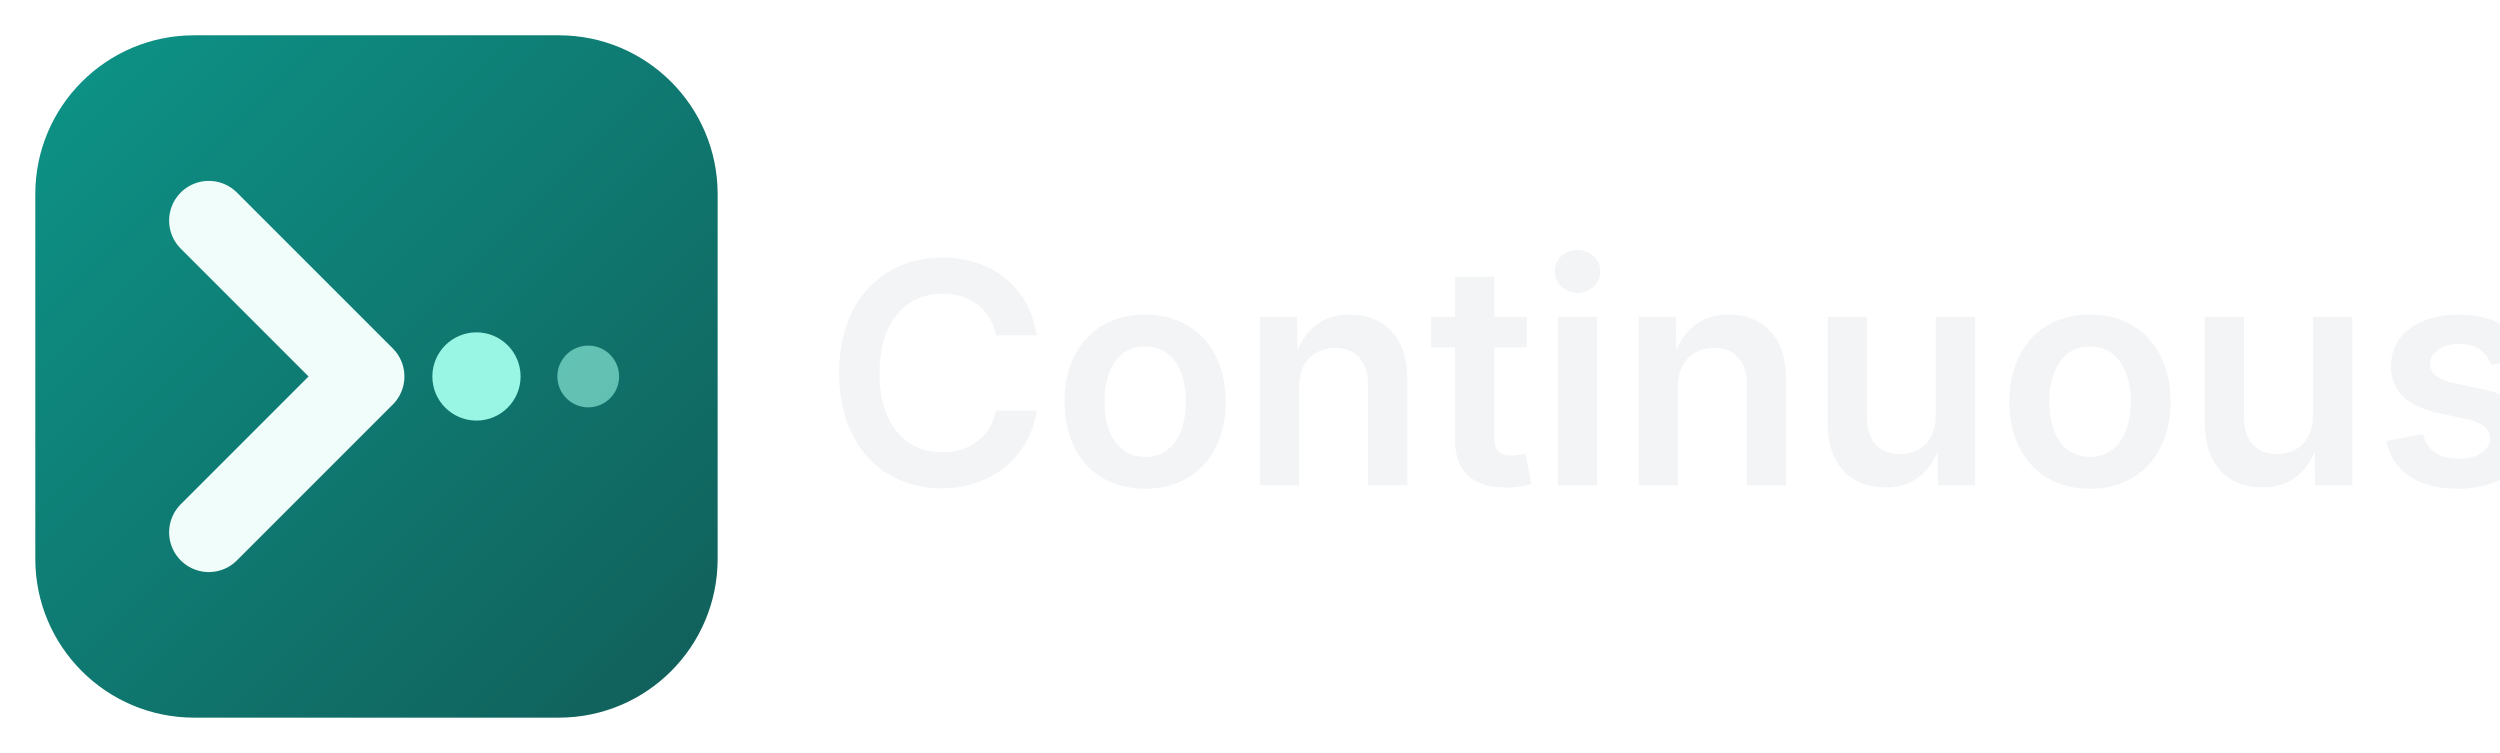
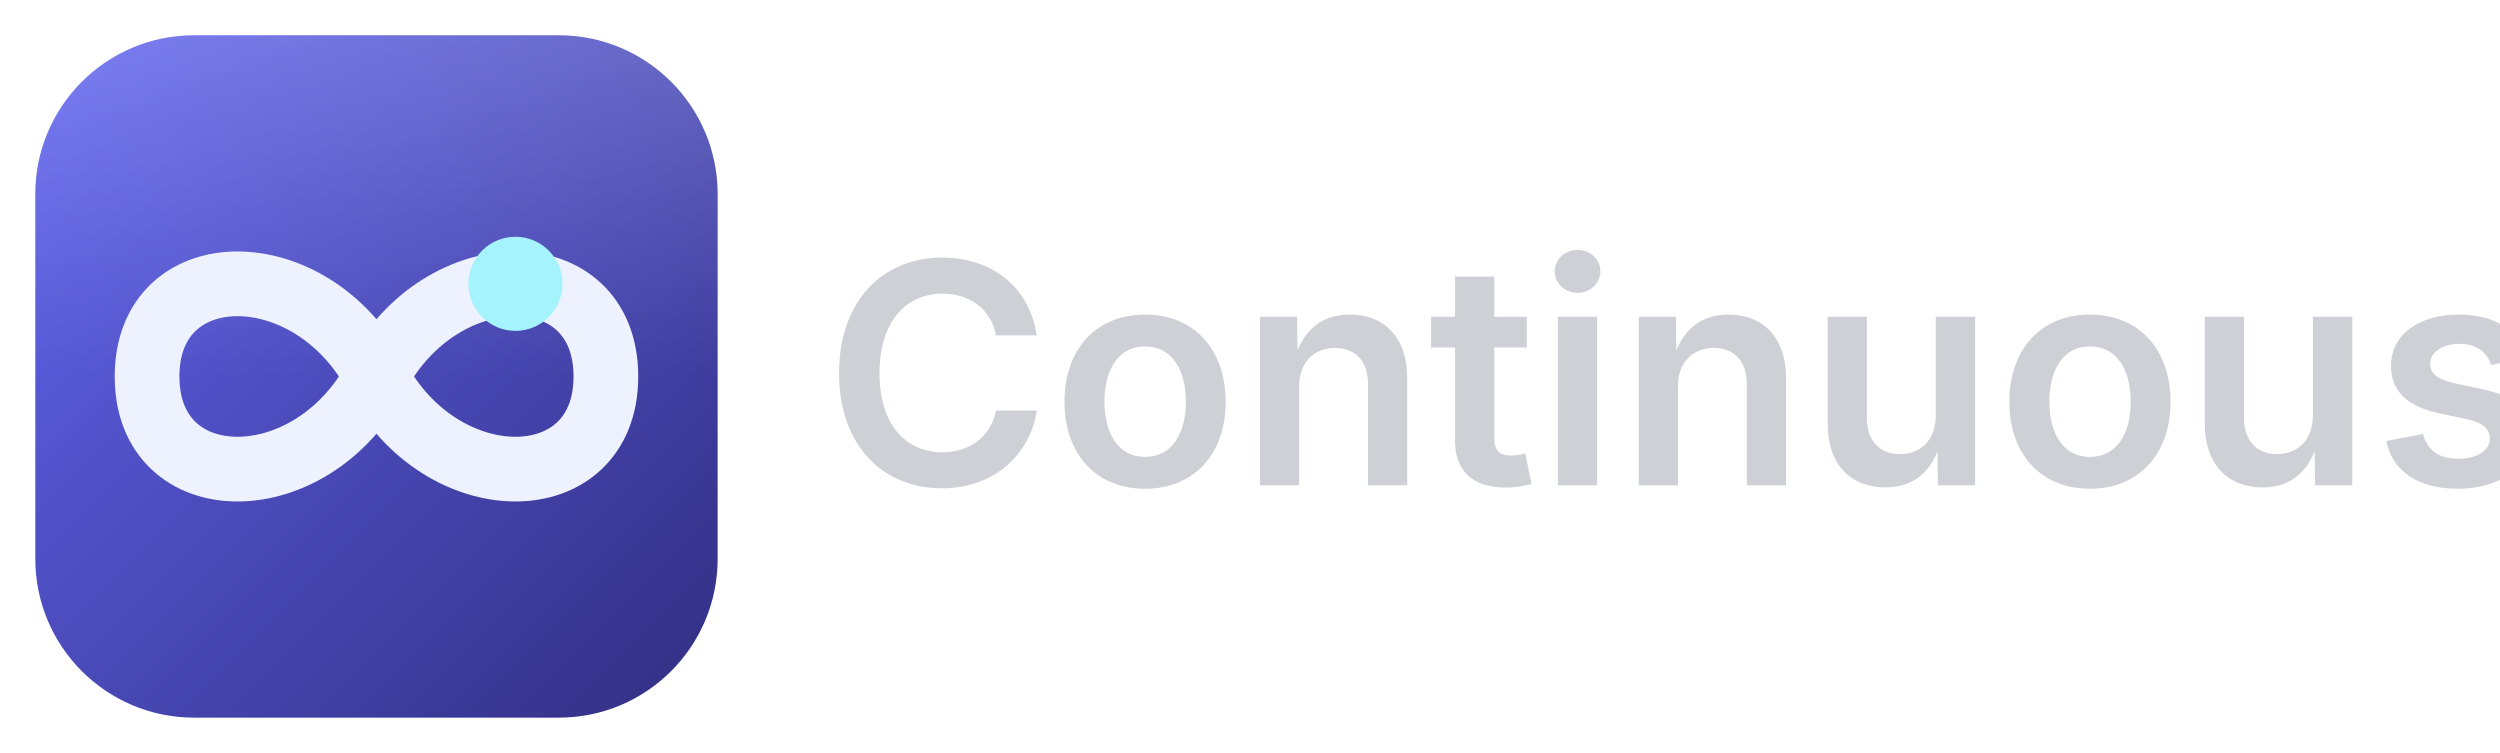
<svg xmlns="http://www.w3.org/2000/svg" viewBox="0 0 1700 512" width="1700" height="512" role="img" aria-label="Continuous">
  <defs>
    <linearGradient id="bg" x1="0" y1="0" x2="1" y2="1">
-       <stop offset="0" stop-color="#0D9488" />
-       <stop offset="1" stop-color="#115E59" />
+       <stop offset="0" stop-color="#6366F1" />
+       <stop offset="1" stop-color="#312E81" />
+     </linearGradient>
+     <linearGradient id="shine" x1="0" y1="0" x2="0" y2="1">
+       <stop offset="0" stop-color="#FFFFFF" stop-opacity="0.16" />
+       <stop offset="0.5" stop-color="#FFFFFF" stop-opacity="0" />
    </linearGradient>
  </defs>
  <rect x="24" y="24" width="464" height="464" rx="108" fill="url(#bg)" />
-   <path d="M142 150 L248 256 L142 362" fill="none" stroke="#F0FDFA" stroke-width="54" stroke-linecap="round" stroke-linejoin="round" />
-   <circle cx="324" cy="256" r="30" fill="#99F6E4" />
-   <circle cx="400" cy="256" r="21" fill="#99F6E4" fill-opacity="0.6" />
-   <text x="560" y="330" fill="#F3F4F6" font-family="system-ui, -apple-system, 'Segoe UI', sans-serif" font-size="210" font-weight="600">Continuous</text>
+   <rect x="24" y="24" width="464" height="464" rx="108" fill="url(#shine)" />
+   <path d="M256 256 C300 172 412 172 412 256 C412 340 300 340 256 256 C212 172 100 172 100 256 C100 340 212 340 256 256 Z" fill="none" stroke="#EEF2FF" stroke-width="44" stroke-linecap="round" stroke-linejoin="round" />
+   <circle cx="350.5" cy="193" r="32" fill="#A5F3FC" />
+   <text x="560" y="330" fill="#CED0D6" font-family="system-ui, -apple-system, 'Segoe UI', sans-serif" font-size="210" font-weight="600">Continuous</text>
</svg>
